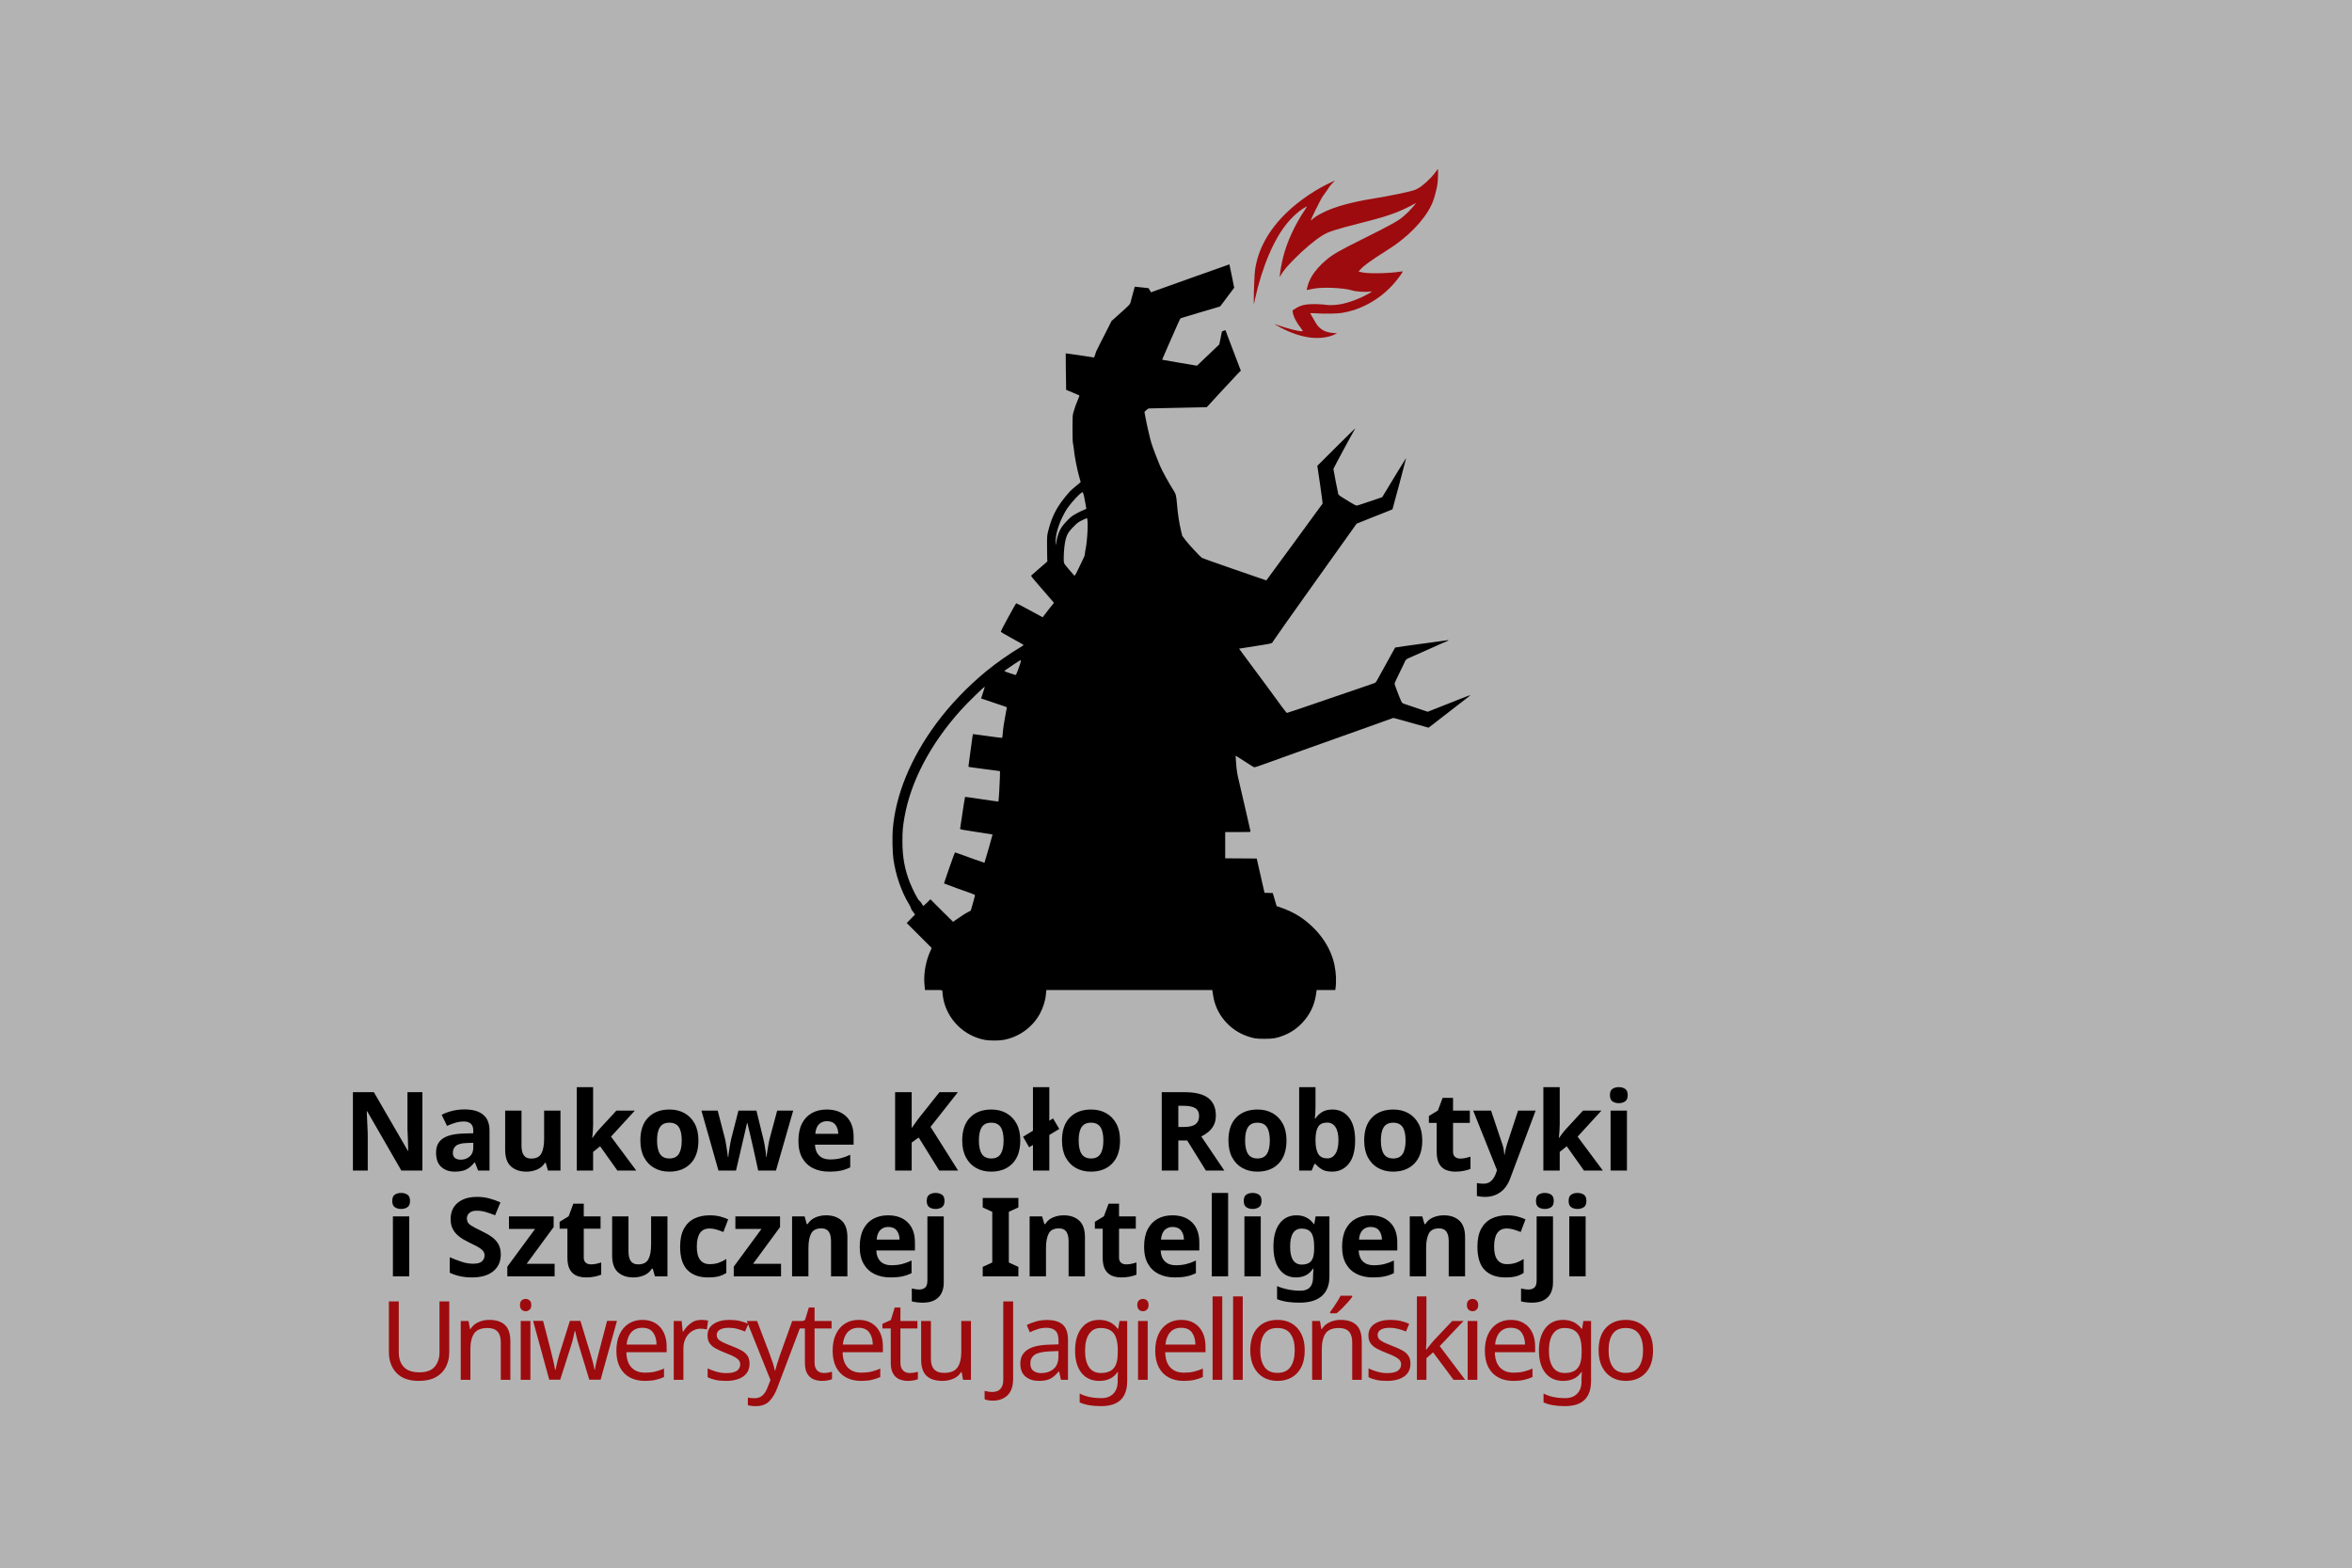
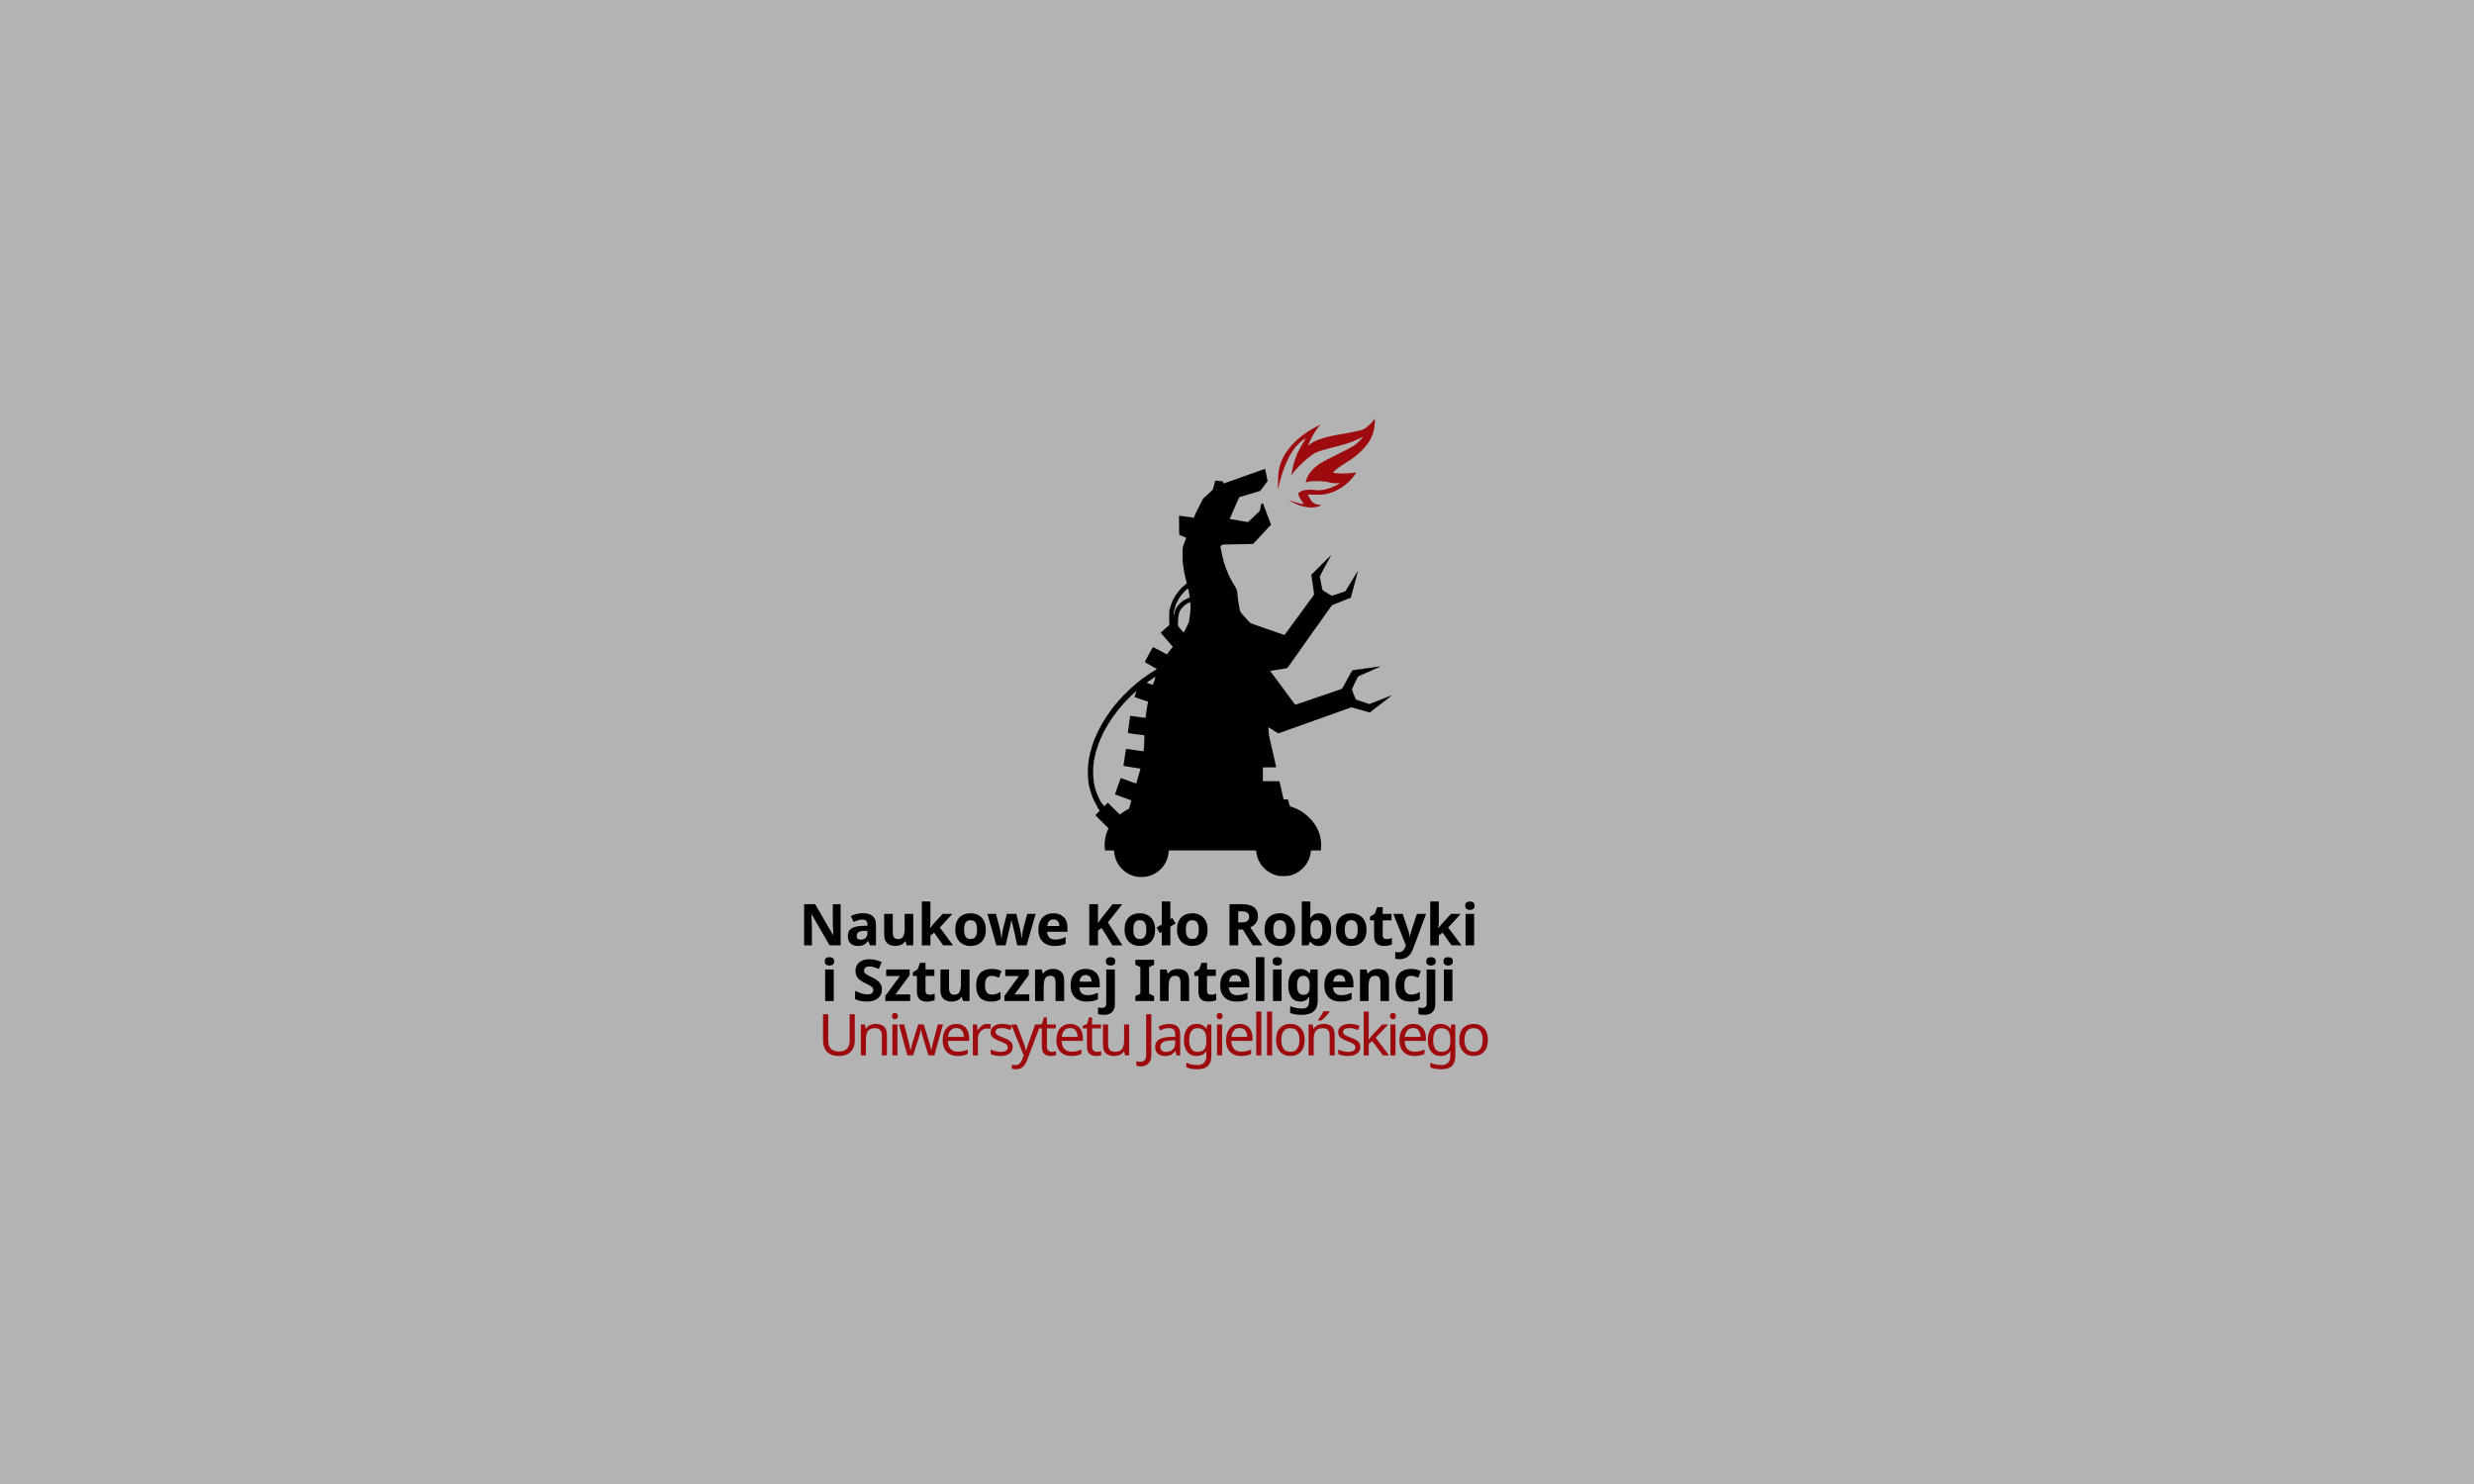
- <svg xmlns="http://www.w3.org/2000/svg" width="1500" height="1000" id="svg4794" version="1.1">
+ <svg xmlns="http://www.w3.org/2000/svg" width="3000" height="1800" id="svg4794" version="1.1">
  <defs id="defs4796" />
  <g transform="translate(100,-100)" id="layer1">
    <g id="g4832" transform="matrix(0.25,0,0,0.25,489.5285,359.9045)">
-       <rect style="fill:#b3b3b3;stroke-width:4.581" id="rect1" width="6594.267" height="4356.122" x="-2575.92" y="-1159.787" />
-       <g id="g1" transform="translate(1.9285279e-5,326.2867)">
+       <rect style="fill:#b3b3b3;stroke-width:8.278" id="rect1" width="12451.801" height="7533.086" x="-2443.059" y="-1165.143" />
+       <g id="g1" transform="translate(3000,1926.287)">
        <path id="path2987" d="m 154.95,1287.538 c -54.22,-9.788 -97.674,-53.256 -107.063,-107.096 -0.82,-4.704 -1.497,-10.18 -1.505,-12.171 -0.01,-1.99 -0.285,-4.631 -0.617,-5.869 -0.602,-2.246 -0.642,-2.25 -22.358,-2.25 h -21.756 l -0.576,-3.75 c -0.317,-2.062 -0.879,-9.15 -1.249,-15.75 C -1.602,1115.196 4.236,1084.835 15.175,1060.83 l 3.564,-7.822 -31.911,-31.922 -31.911,-31.922 10.645,-10.756 10.645,-10.756 -3.491,-5 c -1.92,-2.75 -4.164,-5.75 -4.985,-6.666 -0.821,-0.916 -1.615,-2.772 -1.763,-4.124 -0.148,-1.352 -2.272,-5.777 -4.718,-9.834 -20.241,-33.562 -34.462,-74.721 -40.383,-116.876 -2.202,-15.675 -3.039,-55.91 -1.548,-74.385 7.125,-88.285 45.431,-181.848 110.608,-270.159 35.165,-47.647 79.819,-94.396 127.969,-133.974 24.355,-20.019 61.395,-46.044 86.224,-60.581 5.073,-2.97 9.098,-5.813 8.945,-6.317 -0.154,-0.504 -13.305,-8.02 -29.224,-16.702 -21.775,-11.876 -28.925,-16.232 -28.865,-17.584 0.103,-2.323 37.917,-71.63 39.34,-72.105 0.593,-0.198 15.972,7.778 34.175,17.724 18.204,9.946 33.219,18.083 33.368,18.083 0.149,0 1.519,-1.913 3.044,-4.25 1.525,-2.337 7.933,-10.653 14.239,-18.478 l 11.465,-14.228 -11.856,-13.708 c -6.521,-7.539 -19.853,-22.936 -29.628,-34.214 -15.102,-17.425 -17.565,-20.713 -16.394,-21.885 0.758,-0.758 10.299,-9.109 21.203,-18.558 l 19.824,-17.179 -0.43,-7.5 c -0.237,-4.125 -0.421,-18.975 -0.409,-33 0.02,-24.448 0.135,-25.954 2.771,-36.5 8.843,-35.371 20.305,-58.758 42.017,-85.726 12.053,-14.971 16.32,-19.419 26.191,-27.294 3.3,-2.633 7.984,-6.525 10.408,-8.649 l 4.408,-3.861 -4.61,-16.735 c -4.963,-18.018 -11.019,-49.533 -12.642,-65.793 -0.552,-5.532 -1.58,-12.507 -2.285,-15.5 -0.905,-3.845 -1.28,-15.122 -1.28,-38.442 0,-31.013 0.134,-33.489 2.225,-41.129 3.099,-11.321 7.361,-23.291 12.057,-33.871 2.735,-6.161 3.641,-9.222 2.872,-9.704 -0.618,-0.387 -8.38,-3.722 -17.25,-7.411 l -16.127,-6.707 -0.734,-46.411 c -0.404,-25.526 -0.579,-46.533 -0.389,-46.682 0.288,-0.227 12.512,1.537 68.359,9.868 l 4.014,0.599 2.736,-7.357 c 1.505,-4.046 2.736,-7.77 2.737,-8.276 5e-4,-0.505 4.09,-8.794 9.088,-18.419 4.998,-9.625 13.769,-26.826 19.491,-38.224 l 10.403,-20.724 23.511,-21.131 c 22.466,-20.192 23.576,-21.36 24.957,-26.276 0.795,-2.83 3.507,-12.995 6.026,-22.59 2.519,-9.595 4.68,-17.537 4.801,-17.649 0.122,-0.112 7.196,0.633 15.721,1.657 8.525,1.024 16.505,1.878 17.734,1.899 1.678,0.029 2.923,1.381 5,5.432 l 2.766,5.394 100,-35.797 c 55,-19.689 100.117,-35.687 100.259,-35.551 0.142,0.135 2.942,13.619 6.221,29.963 l 5.962,29.717 -17.933,23.868 -17.933,23.868 -8.288,2.503 c -4.559,1.377 -26.963,7.982 -49.788,14.677 -22.825,6.696 -42.145,12.528 -42.933,12.961 -0.788,0.433 -11.667,24.348 -24.175,53.145 l -22.742,52.358 2.675,0.758 c 1.471,0.417 21.47,3.921 44.441,7.787 l 41.767,7.029 28.436,-27.15 28.436,-27.15 1.183,-5.638 c 0.651,-3.101 2.172,-10.514 3.381,-16.473 l 2.198,-10.836 4.315,-1.932 c 2.373,-1.063 4.431,-1.812 4.573,-1.664 0.142,0.147 8.437,22.093 18.433,48.768 9.996,26.675 18.825,49.83 19.619,51.456 l 1.444,2.956 -9.369,9.544 c -5.153,5.249 -24.759,26.307 -43.569,46.794 l -34.201,37.25 -4.207,0.023 c -2.314,0.013 -33.907,0.676 -70.207,1.475 -36.3,0.799 -68.025,1.481 -70.5,1.517 -3.883,0.056 -5.154,0.667 -9.269,4.454 l -4.769,4.39 2.491,13.488 c 3.435,18.599 11.978,55.739 15.139,65.817 3.933,12.539 14.895,41.465 22.001,58.057 5.955,13.905 22.703,44.351 34.596,62.891 6.03,9.401 7.079,13.604 8.856,35.488 1.952,24.039 5.479,47.274 10.195,67.178 l 3.146,13.277 7.943,10.579 c 7.815,10.408 36.189,41.156 41.821,45.321 1.584,1.171 36.285,13.633 77.114,27.695 40.829,14.061 77.256,26.61 80.949,27.887 l 6.715,2.321 71.285,-97.094 c 39.207,-53.402 71.638,-97.807 72.068,-98.678 0.446,-0.902 -2.235,-22.037 -6.224,-49.084 l -7.007,-47.5 49.137,-49 c 27.026,-26.95 48.467,-47.875 47.647,-46.5 -8.463,14.197 -55.836,102.1 -55.836,103.606 0,1.64 10.739,56.754 12.49,64.101 0.574,2.409 6.228,6.299 29.709,20.441 8.085,4.869 15.705,8.853 16.933,8.853 1.893,0 17.288,-5.037 57.863,-18.933 l 7.496,-2.567 9.504,-15.649 c 5.227,-8.607 18.925,-31.211 30.441,-50.23 11.515,-19.02 21.072,-34.446 21.237,-34.281 0.29,0.29 -34.505,130.899 -34.953,131.201 -0.121,0.082 -3.821,1.593 -8.221,3.357 -4.4,1.764 -8.9,3.582 -10,4.038 -1.1,0.457 -5.15,2.052 -9,3.544 -3.85,1.493 -7.9,3.107 -9,3.587 -1.1,0.48 -5.6,2.25 -10,3.933 -4.4,1.683 -8.9,3.454 -10,3.934 -1.1,0.481 -6.725,2.756 -12.5,5.056 -5.775,2.3 -13.256,5.295 -16.625,6.655 l -6.125,2.473 -106.875,149.914 c -58.782,82.453 -107.007,150.73 -107.167,151.726 -0.525,3.263 -4.142,4.346 -26.064,7.806 -11.905,1.879 -30.15,4.771 -40.545,6.426 -10.395,1.655 -19.063,3.01 -19.262,3.01 -0.199,0 10.357,14.287 23.459,31.75 13.102,17.462 33.201,44.575 44.665,60.25 11.464,15.675 23.163,31.65 25.997,35.5 2.834,3.85 10.005,13.637 15.935,21.75 5.931,8.113 11.36,14.75 12.065,14.75 0.705,0 13.828,-4.31 29.161,-9.578 15.334,-5.268 29.679,-10.168 31.879,-10.89 2.2,-0.721 17.275,-5.9 33.5,-11.507 32.485,-11.227 65.061,-22.355 80.5,-27.5 14.513,-4.835 42.307,-14.373 47.256,-16.216 3.396,-1.265 4.834,-2.617 7.122,-6.697 2.77,-4.94 11.354,-20.489 35.115,-63.612 6.213,-11.275 11.43,-20.662 11.595,-20.86 0.256,-0.308 45.16,-6.743 59.913,-8.585 2.75,-0.343 18.05,-2.421 34,-4.616 15.95,-2.195 30.8,-4.231 33,-4.523 2.2,-0.292 5.272,-0.743 6.826,-1.002 4.337,-0.721 2.317,1.201 -3.595,3.419 -2.877,1.08 -10.181,4.22 -16.231,6.978 -10.443,4.761 -31.608,14.197 -61.5,27.42 -28.002,12.386 -24.125,9.615 -29.566,21.134 -2.633,5.574 -9.207,19.129 -14.61,30.123 -5.403,10.994 -9.824,20.799 -9.824,21.789 0,2.12 11.731,33.266 16.148,42.876 2.712,5.899 3.529,6.826 7.205,8.172 2.28,0.835 16.998,5.829 32.706,11.098 l 28.56,9.58 17.94,-7.077 c 9.867,-3.892 22.89,-9.029 28.94,-11.414 6.05,-2.385 22.441,-8.873 36.425,-14.416 13.984,-5.543 25.597,-9.907 25.807,-9.697 0.21,0.21 -5.385,4.819 -12.433,10.242 -7.048,5.423 -14.552,11.21 -16.677,12.86 -2.124,1.65 -5.322,4.125 -7.107,5.5 -1.785,1.375 -5.842,4.525 -9.015,7 -6.222,4.853 -8.134,6.333 -20.023,15.5 -4.28,3.3 -9.227,7.125 -10.995,8.5 -1.767,1.375 -5.818,4.525 -9.002,7 -3.184,2.475 -7.812,6.075 -10.286,8 -2.474,1.925 -6.068,4.657 -7.988,6.072 l -3.49,2.572 -11.609,-3.312 c -6.385,-1.822 -12.509,-3.527 -13.609,-3.79 -4.003,-0.956 -17.43,-4.725 -31,-8.701 -3.85,-1.128 -7.675,-2.216 -8.5,-2.417 -0.825,-0.201 -3.075,-0.809 -5,-1.351 -1.925,-0.541 -7.194,-1.972 -11.71,-3.179 l -8.21,-2.195 -11.79,4.239 c -6.485,2.331 -17.865,6.408 -25.29,9.059 -7.425,2.651 -19.8,7.08 -27.5,9.842 -23.828,8.546 -127.76,45.567 -152,54.144 -12.65,4.476 -29.075,10.343 -36.5,13.038 -7.425,2.695 -21.6,7.797 -31.5,11.338 -17.26,6.173 -34.343,12.295 -58,20.787 -6.05,2.172 -11.781,3.746 -12.735,3.499 -0.954,-0.247 -11.891,-7.069 -24.305,-15.159 -12.413,-8.09 -22.717,-14.547 -22.896,-14.348 -0.179,0.199 0.492,10.037 1.493,21.862 1.701,20.109 2.312,23.571 9.429,53.5 4.186,17.6 9.584,40.775 11.998,51.5 2.413,10.725 6.234,27.375 8.49,37 2.256,9.625 4.543,19.75 5.081,22.5 0.538,2.75 1.226,5.787 1.529,6.75 0.516,1.642 -1.457,1.75 -32.017,1.75 h -32.567 v 33.489 33.489 l 40.209,0.261 40.209,0.261 9.961,43.718 9.961,43.718 10.507,0.282 10.507,0.282 4.944,16.709 4.944,16.709 6.629,2.179 c 18.744,6.161 38.765,15.55 52.014,24.392 47.074,31.414 79.112,76.08 88.952,124.012 4.123,20.083 5.071,42.9 2.483,59.75 l -0.576,3.75 h -23.688 -23.688 l -1.742,11.75 c -4.144,27.948 -15.987,51.989 -35.884,72.841 -13.284,13.921 -28.713,24.292 -46.742,31.417 -17.692,6.992 -25.835,8.412 -48.5,8.454 -21.836,0.041 -27.703,-0.842 -44.5,-6.701 -45.456,-15.854 -79.344,-56.003 -86.561,-102.553 -0.913,-5.89 -1.844,-11.721 -2.068,-12.959 l -0.408,-2.25 h -211.462 -211.462 l -0.456,2.25 c -0.251,1.238 -0.722,5.625 -1.047,9.75 -1.171,14.863 -7.211,33.856 -15.646,49.2 -19.019,34.599 -53.946,59.41 -93.271,66.254 -11.113,1.934 -35.17,1.899 -46.064,-0.068 z M 83.733,978.799 c 10.391,-7.519 21.645,-14.586 29.662,-18.625 2.475,-1.247 4.624,-2.374 4.775,-2.503 0.705,-0.604 11.274,-38.871 10.979,-39.755 -0.184,-0.552 -4.367,-2.458 -9.295,-4.236 -4.928,-1.777 -22.46,-8.062 -38.96,-13.966 -16.5,-5.905 -30.315,-11.034 -30.7,-11.398 -0.606,-0.574 26.448,-77.745 27.691,-78.988 0.473,-0.473 3.559,0.602 49.008,17.067 14.3,5.18 26.152,9.305 26.339,9.166 0.588,-0.438 21.026,-71.876 20.666,-72.236 -0.188,-0.188 -18.942,-3.142 -41.674,-6.564 -38.516,-5.797 -41.315,-6.354 -41.096,-8.165 0.238,-1.961 5.289,-35.519 9.756,-64.817 1.331,-8.73 2.642,-16.095 2.914,-16.366 0.271,-0.271 19.442,2.399 42.601,5.934 23.159,3.535 42.263,6.175 42.452,5.866 0.78,-1.274 3.595,-46.732 3.809,-61.526 l 0.232,-15.964 -11.5,-1.649 c -6.325,-0.907 -14.425,-1.959 -18,-2.338 -3.575,-0.379 -13.925,-1.746 -23,-3.038 -9.075,-1.292 -19.087,-2.651 -22.25,-3.019 -3.163,-0.369 -5.75,-1.004 -5.75,-1.412 0,-0.408 0.658,-5.663 1.463,-11.678 9.697,-72.473 9.547,-71.436 10.334,-71.436 0.744,0 34.935,4.618 56.052,7.571 9.542,1.334 17.689,2.216 18.104,1.959 0.415,-0.257 1.068,-4.6 1.449,-9.652 1.116,-14.783 3.481,-31.159 7.161,-49.593 1.89,-9.469 3.437,-17.664 3.437,-18.211 0,-0.547 -2.138,-1.647 -4.75,-2.443 -2.612,-0.796 -17.316,-5.764 -32.673,-11.039 -15.358,-5.275 -28.05,-9.591 -28.204,-9.591 -0.155,0 1.963,-6.585 4.707,-14.633 2.743,-8.048 4.809,-14.812 4.59,-15.031 -1.22,-1.22 -44.121,40.65 -61.646,60.164 -77.228,85.993 -127.563,182 -143.39,273.5 -4.208,24.326 -5.107,35.188 -5.05,61 0.088,39.704 5.701,70.861 18.798,104.357 7.295,18.655 21.928,46.633 24.394,46.639 1.062,0 8.272,10.145 9.6,13.503 0.217,0.55 4.501,-3.045 9.52,-7.989 l 9.124,-8.988 28.738,28.738 c 15.806,15.806 28.892,28.738 29.079,28.738 0.187,0 4.913,-3.309 10.502,-7.353 z M 237.638,346.652 c 5.231,-13.327 8.946,-25.187 8.58,-27.391 -0.273,-1.645 -3.122,-0.065 -18.441,10.223 -21.848,14.673 -24.068,16.315 -23.216,17.168 1.267,1.267 28.338,10.293 28.939,9.649 0.333,-0.357 2.195,-4.698 4.138,-9.648 z M 391.582,88.152 c 2.355,-5.225 7.326,-15.549 11.047,-22.943 4.864,-9.664 6.766,-14.528 6.766,-17.303 0,-2.123 0.672,-6.874 1.492,-10.557 5.342,-23.975 7.743,-81.197 3.406,-81.197 -0.468,0 -5.7,2.347 -11.625,5.215 -9.882,4.783 -11.69,6.127 -21.861,16.25 -15.044,14.973 -18.805,22.224 -22.509,43.408 -2.16,12.352 -3.622,39.85 -2.511,47.254 0.579,3.86 2.377,6.424 13.816,19.698 l 13.15,15.26 2.274,-2.792 c 1.25,-1.535 4.2,-7.067 6.555,-12.292 z m -54.275,-75 c 2.236,-12.348 6.722,-24.576 12.028,-32.785 5.031,-7.784 17.986,-21.876 25.967,-28.247 5.485,-4.378 21.64,-12.992 34.223,-18.25 l 3.63,-1.517 -2.754,-15.851 c -3.312,-19.06 -5.674,-27.66 -7.331,-26.685 -8.5,5.005 -24.427,21.987 -37.753,40.251 -7.018,9.618 -17.884,31.426 -22.214,44.583 -6.27,19.049 -7.921,27.019 -8.287,40 -0.38,13.455 -0.197,13.345 2.491,-1.5 z" style="fill:#000000;stroke:none" />
        <text id="text3765" y="1626.699" x="637.443" style="font-style:normal;font-variant:normal;font-weight:normal;font-stretch:normal;font-size:330px;line-height:80%;font-family:Calibri;-inkscape-font-specification:Calibri;letter-spacing:0px;word-spacing:0px;fill:#000000;fill-opacity:1;stroke:none" xml:space="preserve">
          <tspan dy="-5.93" id="tspan4103" style="font-weight:bold;font-size:280px;line-height:80%;-inkscape-font-specification:'Calibri Bold';text-align:center;letter-spacing:-2.11px;text-anchor:middle;fill:#000000;fill-opacity:1" y="1626.699" x="637.443">Naukowe Koło Robotyki</tspan>
          <tspan dy="0 0 0 0 0 0 0 0 0 0 0 0 0 0 0 0 0 0 0 0 0 0 0 0 -5.93" style="font-weight:bold;font-size:280px;line-height:80%;-inkscape-font-specification:'Calibri Bold';text-align:center;letter-spacing:-2.11px;text-anchor:middle;fill:#000000;fill-opacity:1" y="1890.699" x="637.443" id="tspan3339">i Sztucznej Inteligencji</tspan>
          <tspan dx="0" style="font-weight:normal;font-size:280px;line-height:80%;-inkscape-font-specification:Calibri;text-align:center;letter-spacing:-19.98px;word-spacing:0px;text-anchor:middle;fill:#9d0b0e;fill-opacity:1" id="tspan3769" y="2154.699" x="627.453">Uniwersytetu Jagiellońskiego</tspan>
        </text>
        <path id="path4135" d="m 987.699,-504.207 c -24.257,-2.487 -51.426,-11.343 -78.138,-25.47 -10.843,-5.734 -18.137,-10.136 -14.862,-8.968 32.091,11.444 64.26,19.634 69.503,17.694 1.75,-0.647 1.366,-1.442 -3.89,-8.052 -11.27,-14.175 -18.941,-29.142 -20.598,-40.191 l -0.67,-4.469 6.584,-4.36 c 14.643,-9.697 28.303,-12.601 55.571,-11.812 9.625,0.278 20.2,1.051 23.5,1.717 7.96,1.606 26.021,0.666 39.5,-2.057 20.587,-4.159 45.121,-13.306 64.57,-24.073 14.113,-7.813 15.132,-8.779 8.22,-7.795 -13.408,1.908 -35.964,0.375 -47.29,-3.215 -19.55,-6.196 -75.101,-8.611 -96,-4.173 -5.5,1.168 -11.932,2.428 -14.293,2.8 l -4.293,0.677 0.643,-2.845 c 2.772,-12.262 5.843,-20.327 11.692,-30.703 7.963,-14.127 22.698,-30.884 38.645,-43.949 17.635,-14.448 30.957,-22.081 90.105,-51.621 80.053,-39.981 94.268,-47.972 108.047,-60.741 3.549,-3.289 7.967,-7.296 9.817,-8.906 3.334,-2.9 18.002,-19.605 19.631,-22.357 0.466,-0.787 -1.592,0.034 -4.574,1.825 -9.063,5.444 -32.689,16.554 -45.921,21.594 -24.832,9.459 -39.218,13.727 -91,27.002 -64.981,16.658 -80.51,21.644 -95.693,30.725 -19.235,11.505 -48.881,36.41 -74.307,62.426 -17.487,17.893 -24.765,26.536 -31.378,37.267 l -4.565,7.408 0.55,-5.408 c 1.163,-11.43 4.722,-30.976 8.07,-44.315 10.201,-40.646 29.493,-82.665 56.285,-122.593 5.616,-8.37 5.652,-8.449 3.468,-7.611 -1.044,0.401 -5.855,3.225 -10.691,6.276 -9.952,6.279 -26.214,21.324 -37.19,34.406 -34.783,41.457 -64.964,112.072 -83.098,194.429 l -3.303,15 -0.037,-12.5 c -0.068,-22.963 1.819,-66.382 3.335,-76.722 7.662,-52.286 34.364,-100.772 79.778,-144.864 32.663,-31.712 77.25,-61.79 118.598,-80.005 l 5.678,-2.501 -6.344,6.417 c -3.489,3.529 -6.864,7.351 -7.5,8.492 -1.48,2.655 -13.088,19.375 -17.311,24.932 -4.981,6.556 -32.49,62.25 -30.746,62.25 0.245,0 2.348,-1.742 4.673,-3.872 5.665,-5.188 13.252,-9.921 26.734,-16.676 29.123,-14.592 72.072,-26.538 127.494,-35.461 43.03,-6.928 91.658,-17.008 106,-21.972 10.897,-3.772 24.915,-14.428 41.103,-31.246 5.557,-5.773 11.812,-13.265 13.902,-16.65 2.089,-3.384 4.054,-5.897 4.367,-5.585 0.908,0.908 0.17,28.184 -0.999,36.962 -1.312,9.847 -5.951,28.954 -9.868,40.646 -12.669,37.815 -49.637,81.314 -99.004,116.497 -4.675,3.332 -15.873,10.688 -24.884,16.348 -33.26,20.89 -53.411,35.393 -61.781,44.466 l -6.038,6.545 3.602,0.917 c 10.816,2.753 20.04,3.515 42.602,3.519 22.177,0 48.025,-1.827 62.25,-4.409 2.657,-0.482 4.25,-0.4 4.25,0.218 0,1.567 -10.63,16.441 -18.404,25.752 -21.531,25.788 -47.139,45.898 -77.097,60.543 -20.074,9.813 -36.42,15.06 -59.5,19.096 -11.896,2.081 -44.456,2.542 -67.75,0.961 -7.287,-0.495 -13.25,-0.564 -13.25,-0.154 0,0.41 0.847,1.94 1.883,3.4 1.036,1.46 3.336,5.354 5.113,8.654 7.499,13.932 11.124,19.323 16.252,24.173 9.412,8.902 20.02,13.029 36.752,14.299 l 8.5,0.645 -6.579,3.205 c -14.653,7.139 -37.283,10.282 -58.421,8.115 z" style="fill:#9d0b0e;fill-opacity:1;stroke:none" />
      </g>
    </g>
  </g>
</svg>
